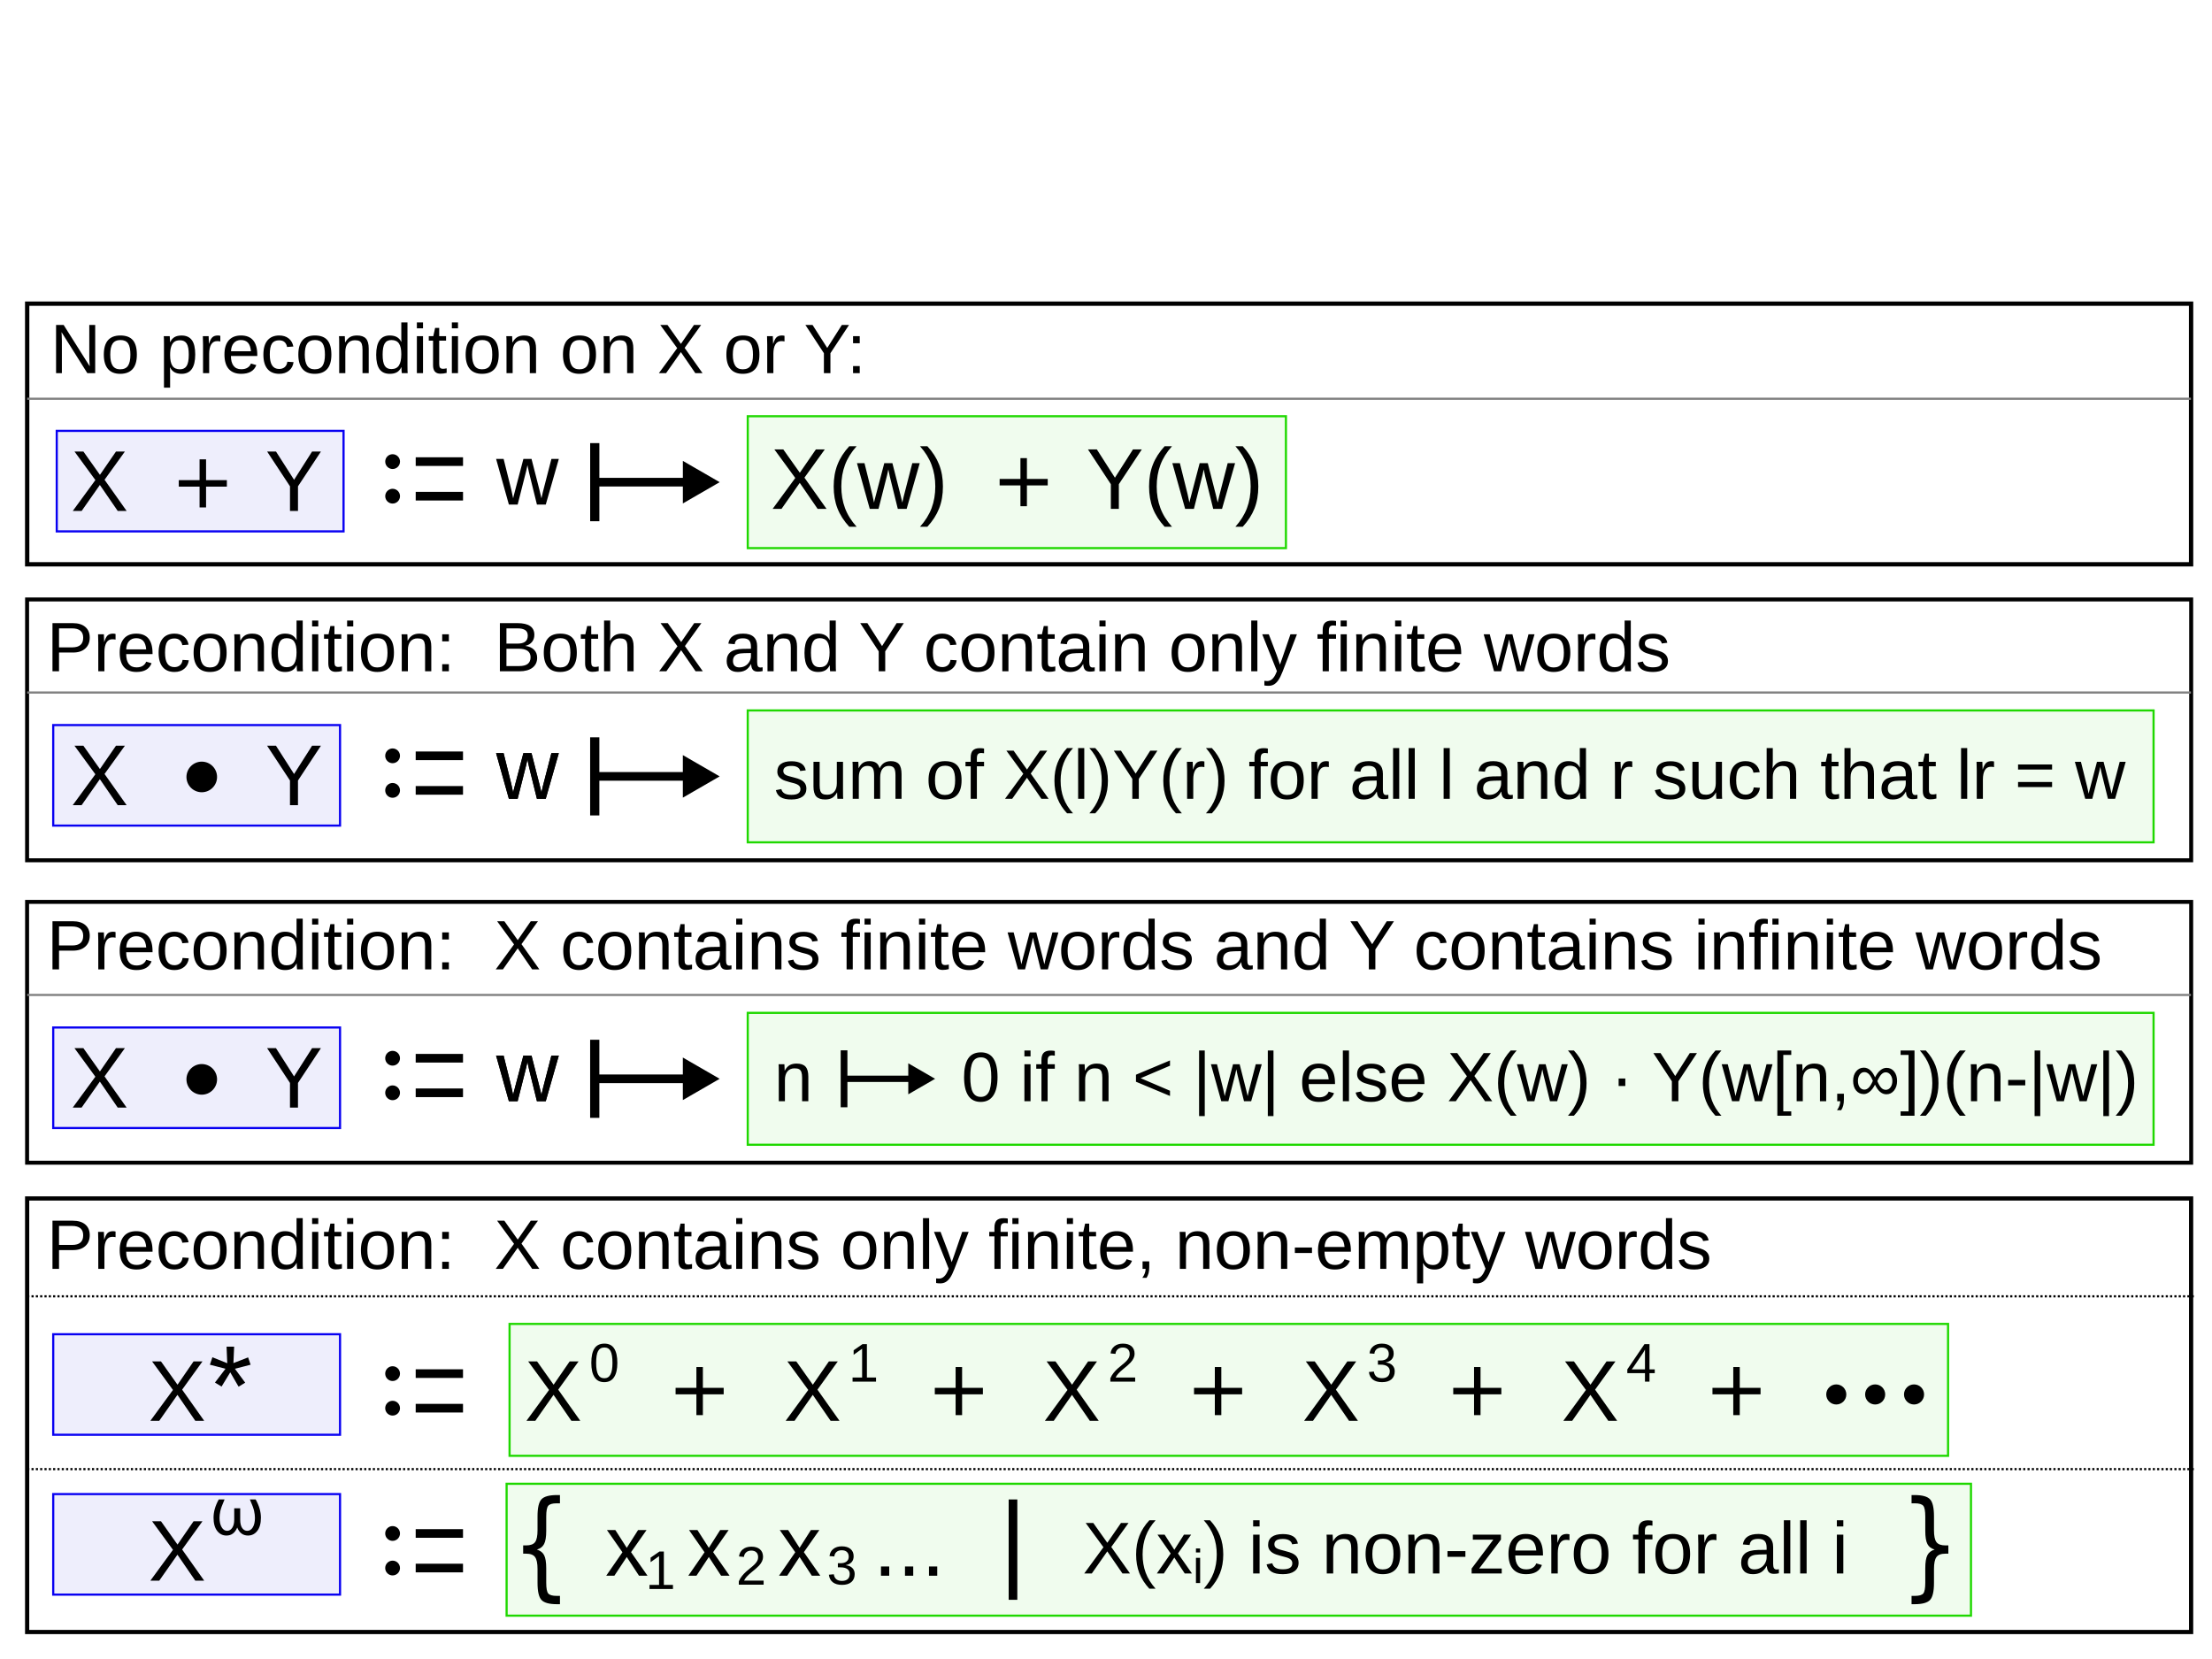
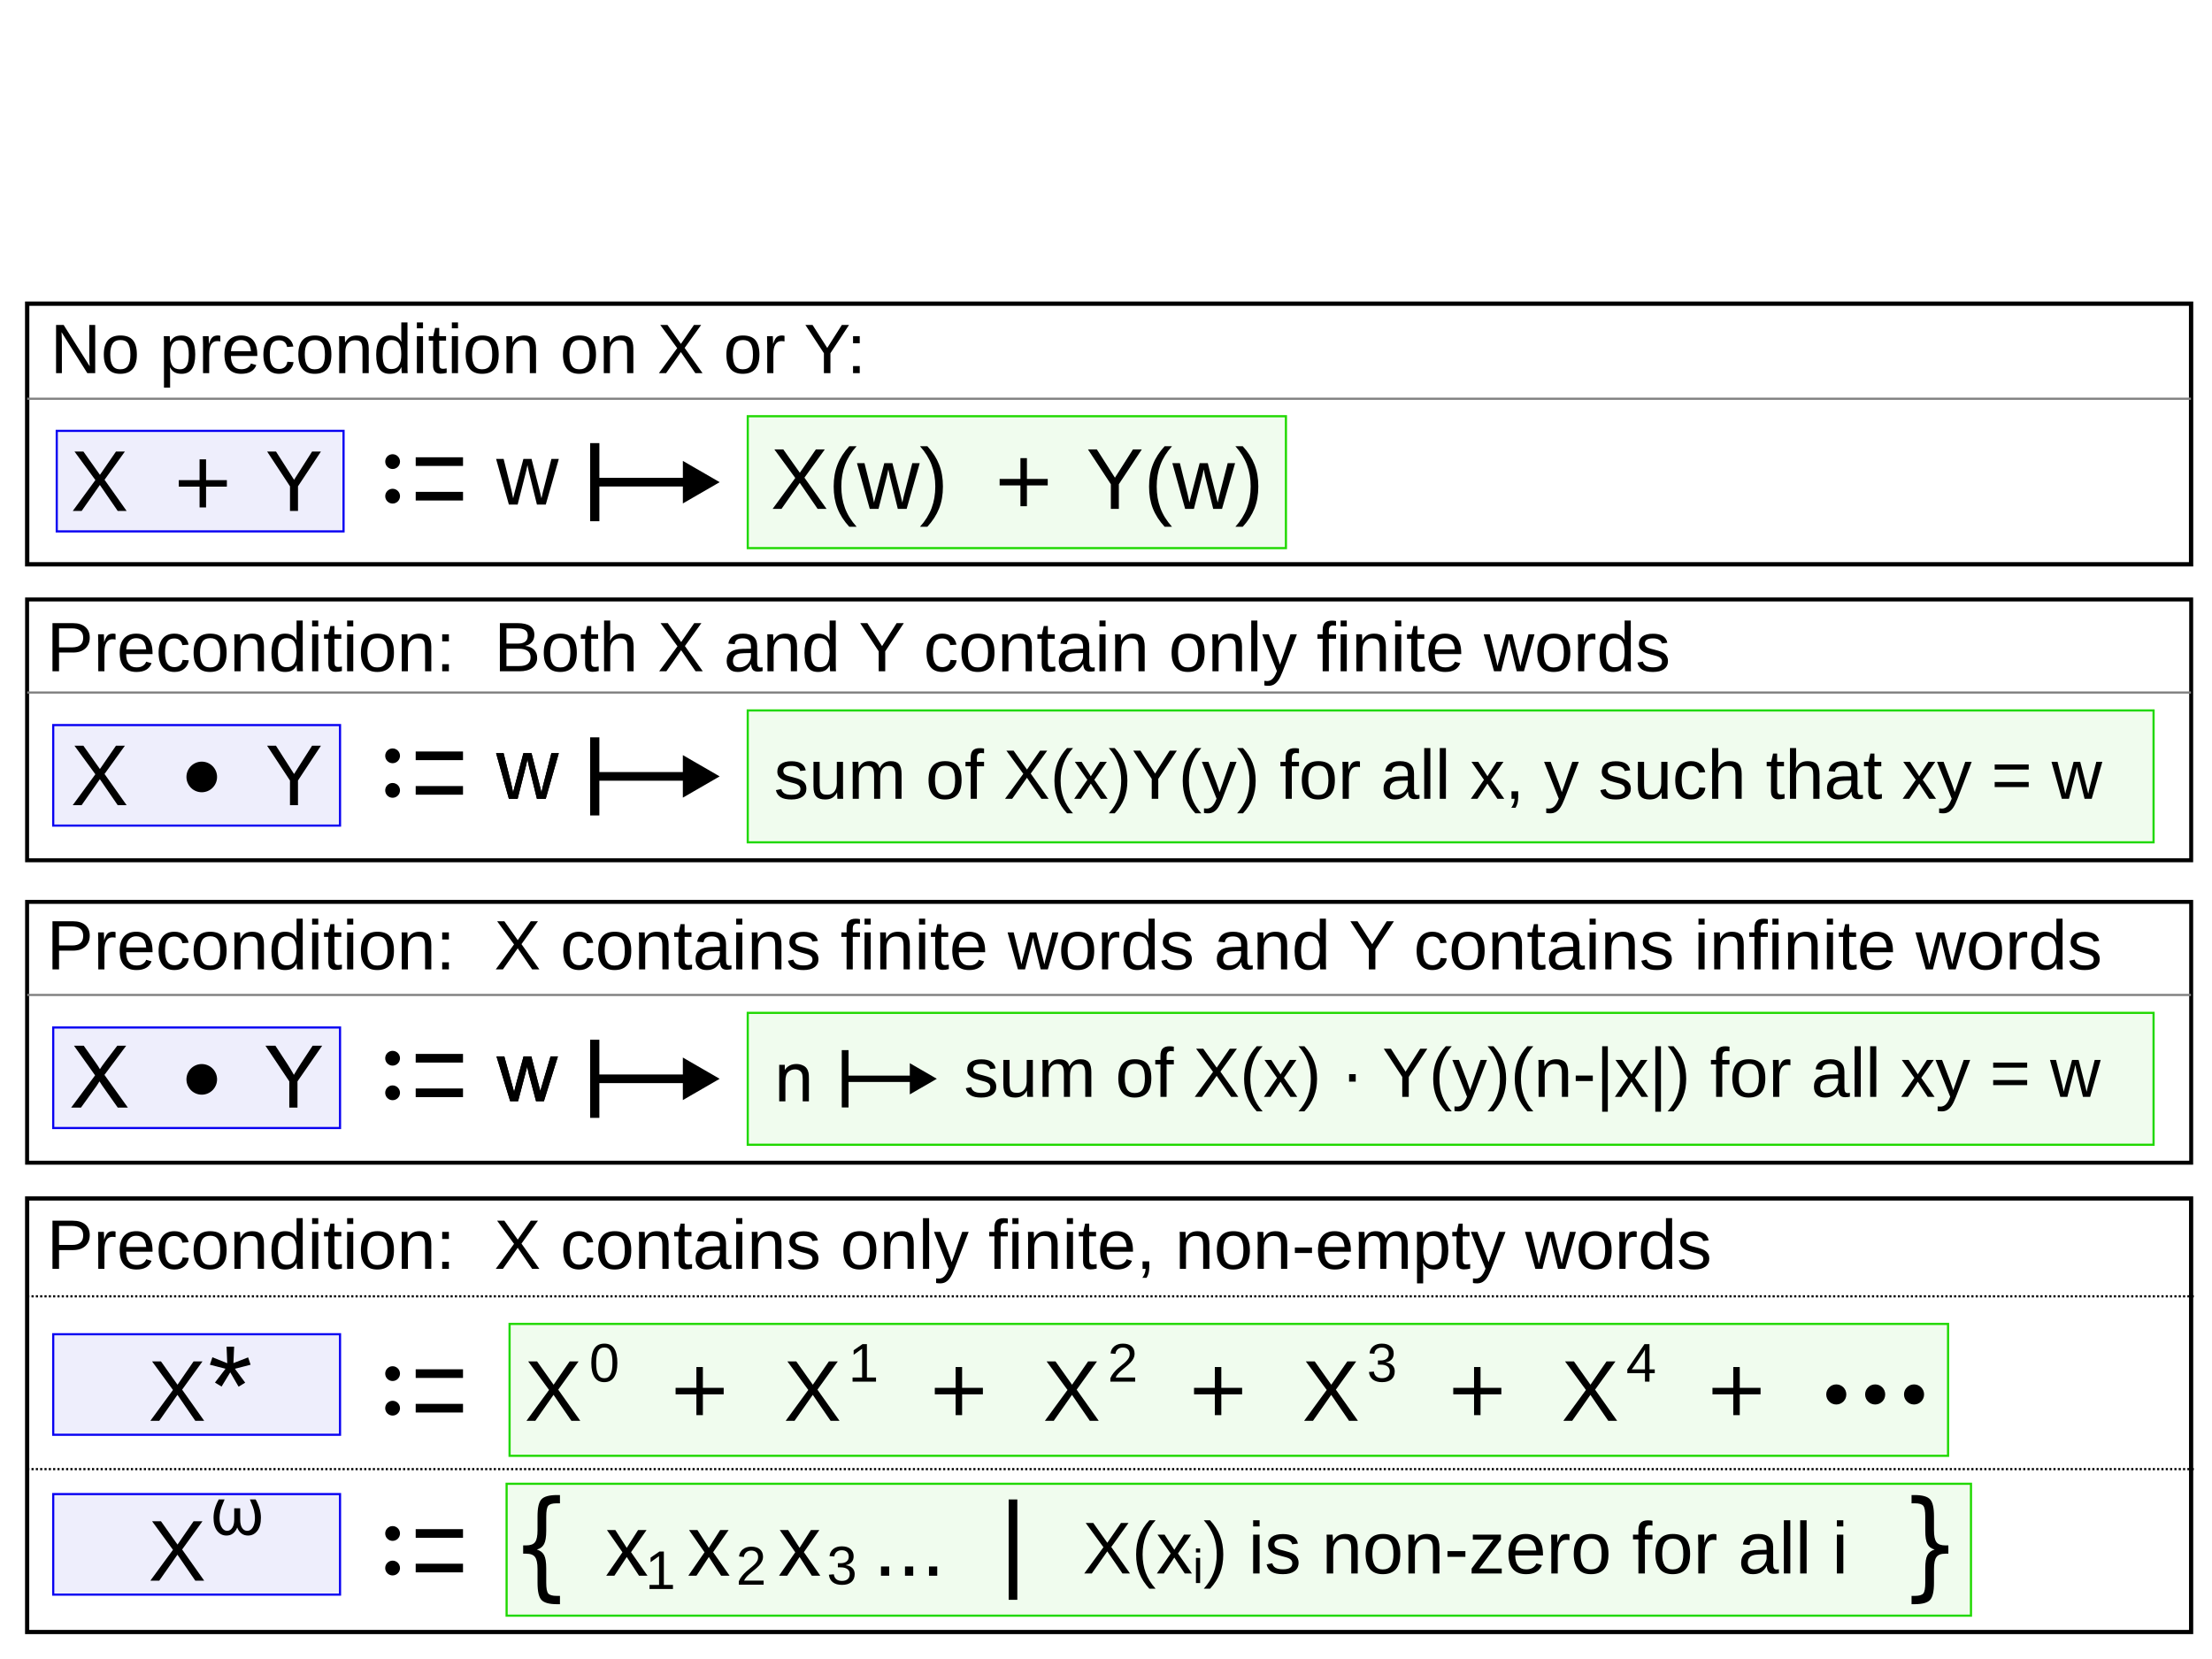
<svg xmlns="http://www.w3.org/2000/svg" height="768" width="1024" id="svg2" version="1.1">
  <defs id="defs26765">
    <marker orient="auto" refY="0" refX="0" id="StopL" style="overflow:visible">
      <path id="path6008" d="M 0,5.65 0,-5.65" style="fill:none;stroke:#000000;stroke-width:1pt" transform="scale(0.8,0.8)" />
    </marker>
    <marker orient="auto" refY="0" refX="0" id="TriangleOutM" style="overflow:visible">
      <path id="path5984" d="m 5.77,0 -8.65,5 0,-10 8.65,5 z" style="fill-rule:evenodd;stroke:#000000;stroke-width:1pt;marker-start:none" transform="scale(0.4,0.4)" />
    </marker>
  </defs>
  <text xml:space="preserve" style="font-size:32.4px;font-style:normal;font-variant:normal;font-weight:normal;font-stretch:normal;text-align:start;line-height:125%;letter-spacing:0px;word-spacing:0px;writing-mode:lr-tb;text-anchor:start;fill:#000000;fill-opacity:1;stroke:none;font-family:Arial;-inkscape-font-specification:Arial" x="23.302" y="172.741" id="diverging_rational_operations_precondition_1">
    <tspan x="23.302" y="172.741" id="tspan6204">No precondition on X or Y:</tspan>
  </text>
  <g id="diverging_rational_operations_definition_4">
    <rect style="fill:#1fd800;fill-opacity:0.067;stroke:#1fd800;stroke-opacity:1" id="rect4704" width="665.923" height="61.056" x="235.894" y="612.881" />
    <rect y="617.656" x="24.638" height="46.538" width="132.77" id="rect4698" style="fill:#0001d8;fill-opacity:0.067;stroke:#0800f2;stroke-opacity:1" />
    <path transform="translate(-66,310)" d="m 251.169,325.889 a 3.422,3.422 0 1 1 -6.844,0 3.422,3.422 0 1 1 6.844,0 z" id="path4456" style="fill:#000000;fill-opacity:1;stroke:none" />
    <path style="fill:#000000;fill-opacity:1;stroke:none" id="path4458" d="m 251.169,325.889 a 3.422,3.422 0 1 1 -6.844,0 3.422,3.422 0 1 1 6.844,0 z" transform="translate(-66,326)" />
    <g id="g4460" transform="translate(6,344)">
      <path style="fill:none;stroke:#000000;stroke-width:4;stroke-linecap:butt;stroke-linejoin:miter;stroke-miterlimit:4;stroke-opacity:1;stroke-dasharray:none" d="m 186.438,291.889 21.9,0" id="path4462" />
      <path id="path4464" d="m 186.438,307.889 21.9,0" style="fill:none;stroke:#000000;stroke-width:4;stroke-linecap:butt;stroke-linejoin:miter;stroke-miterlimit:4;stroke-opacity:1;stroke-dasharray:none" />
    </g>
    <text id="text4452" y="657.746" x="68.693" style="font-size:40px;font-style:normal;font-variant:normal;font-weight:normal;font-stretch:normal;text-align:start;line-height:125%;letter-spacing:0px;word-spacing:0px;writing-mode:lr-tb;text-anchor:start;fill:#000000;fill-opacity:1;stroke:none;font-family:Arial;-inkscape-font-specification:Arial" xml:space="preserve">
      <tspan y="657.746" x="68.693" id="tspan4454">X</tspan>
    </text>
    <text id="text4546" y="659.686" x="96.325" style="font-size:52.708px;font-style:normal;font-variant:normal;font-weight:normal;font-stretch:normal;text-align:start;line-height:125%;letter-spacing:0px;word-spacing:0px;writing-mode:lr-tb;text-anchor:start;fill:#000000;fill-opacity:1;stroke:none;font-family:Arial;-inkscape-font-specification:Arial" xml:space="preserve">
      <tspan y="659.686" x="96.325" id="tspan4548">*</tspan>
    </text>
    <text xml:space="preserve" style="font-size:40px;font-style:normal;font-variant:normal;font-weight:normal;font-stretch:normal;text-align:start;line-height:125%;letter-spacing:0px;word-spacing:0px;writing-mode:lr-tb;text-anchor:start;fill:#000000;fill-opacity:1;stroke:none;font-family:Arial;-inkscape-font-specification:Arial" x="242.797" y="657.746" id="text4560">
      <tspan id="tspan4562" x="242.797" y="657.746">X</tspan>
    </text>
    <text xml:space="preserve" style="font-size:25.21px;font-style:normal;font-variant:normal;font-weight:normal;font-stretch:normal;text-align:start;line-height:125%;letter-spacing:0px;word-spacing:0px;writing-mode:lr-tb;text-anchor:start;fill:#000000;fill-opacity:1;stroke:none;font-family:Arial;-inkscape-font-specification:Arial" x="272.752" y="639.596" id="text4580">
      <tspan id="tspan4582" x="272.752" y="639.596">0</tspan>
    </text>
    <text id="text4584" y="657.746" x="362.797" style="font-size:40px;font-style:normal;font-variant:normal;font-weight:normal;font-stretch:normal;text-align:start;line-height:125%;letter-spacing:0px;word-spacing:0px;writing-mode:lr-tb;text-anchor:start;fill:#000000;fill-opacity:1;stroke:none;font-family:Arial;-inkscape-font-specification:Arial" xml:space="preserve">
      <tspan y="657.746" x="362.797" id="tspan4586">X</tspan>
    </text>
    <text id="text4588" y="639.596" x="392.752" style="font-size:25.21px;font-style:normal;font-variant:normal;font-weight:normal;font-stretch:normal;text-align:start;line-height:125%;letter-spacing:0px;word-spacing:0px;writing-mode:lr-tb;text-anchor:start;fill:#000000;fill-opacity:1;stroke:none;font-family:Arial;-inkscape-font-specification:Arial" xml:space="preserve">
      <tspan y="639.596" x="392.752" id="tspan4590">1</tspan>
    </text>
    <text xml:space="preserve" style="font-size:40px;font-style:normal;font-variant:normal;font-weight:normal;font-stretch:normal;text-align:start;line-height:125%;letter-spacing:0px;word-spacing:0px;writing-mode:lr-tb;text-anchor:start;fill:#000000;fill-opacity:1;stroke:none;font-family:Arial;-inkscape-font-specification:Arial" x="482.797" y="657.746" id="text4592">
      <tspan id="tspan4594" x="482.797" y="657.746">X</tspan>
    </text>
    <text xml:space="preserve" style="font-size:25.21px;font-style:normal;font-variant:normal;font-weight:normal;font-stretch:normal;text-align:start;line-height:125%;letter-spacing:0px;word-spacing:0px;writing-mode:lr-tb;text-anchor:start;fill:#000000;fill-opacity:1;stroke:none;font-family:Arial;-inkscape-font-specification:Arial" x="512.752" y="639.596" id="text4596">
      <tspan id="tspan4598" x="512.752" y="639.596">2</tspan>
    </text>
    <text id="text4600" y="657.746" x="602.797" style="font-size:40px;font-style:normal;font-variant:normal;font-weight:normal;font-stretch:normal;text-align:start;line-height:125%;letter-spacing:0px;word-spacing:0px;writing-mode:lr-tb;text-anchor:start;fill:#000000;fill-opacity:1;stroke:none;font-family:Arial;-inkscape-font-specification:Arial" xml:space="preserve">
      <tspan y="657.746" x="602.797" id="tspan4602">X</tspan>
    </text>
    <text id="text4604" y="639.596" x="632.752" style="font-size:25.21px;font-style:normal;font-variant:normal;font-weight:normal;font-stretch:normal;text-align:start;line-height:125%;letter-spacing:0px;word-spacing:0px;writing-mode:lr-tb;text-anchor:start;fill:#000000;fill-opacity:1;stroke:none;font-family:Arial;-inkscape-font-specification:Arial" xml:space="preserve">
      <tspan y="639.596" x="632.752" id="tspan4606">3</tspan>
    </text>
    <text xml:space="preserve" style="font-size:40px;font-style:normal;font-variant:normal;font-weight:normal;font-stretch:normal;text-align:start;line-height:125%;letter-spacing:0px;word-spacing:0px;writing-mode:lr-tb;text-anchor:start;fill:#000000;fill-opacity:1;stroke:none;font-family:Arial;-inkscape-font-specification:Arial" x="722.797" y="657.746" id="text4608">
      <tspan id="tspan4610" x="722.797" y="657.746">X</tspan>
    </text>
    <text xml:space="preserve" style="font-size:25.21px;font-style:normal;font-variant:normal;font-weight:normal;font-stretch:normal;text-align:start;line-height:125%;letter-spacing:0px;word-spacing:0px;writing-mode:lr-tb;text-anchor:start;fill:#000000;fill-opacity:1;stroke:none;font-family:Arial;-inkscape-font-specification:Arial" x="752.752" y="639.596" id="text4612">
      <tspan id="tspan4614" x="752.752" y="639.596">4</tspan>
    </text>
    <g id="g4616" transform="translate(230,342)">
      <path id="path4618" d="m 93.883,311.168 0,-20.325 0,22.261" style="fill:none;stroke:#000000;stroke-width:3;stroke-linecap:butt;stroke-linejoin:miter;stroke-miterlimit:4;stroke-opacity:1;stroke-dasharray:none" />
      <path style="fill:none;stroke:#000000;stroke-width:3;stroke-linecap:butt;stroke-linejoin:miter;stroke-miterlimit:4;stroke-opacity:1;stroke-dasharray:none" d="m 84.688,301.974 20.325,0 -22.261,0" id="path4620" />
    </g>
    <g transform="translate(350,342)" id="g4622">
      <path style="fill:none;stroke:#000000;stroke-width:3;stroke-linecap:butt;stroke-linejoin:miter;stroke-miterlimit:4;stroke-opacity:1;stroke-dasharray:none" d="m 93.883,311.168 0,-20.325 0,22.261" id="path4624" />
      <path id="path4626" d="m 84.688,301.974 20.325,0 -22.261,0" style="fill:none;stroke:#000000;stroke-width:3;stroke-linecap:butt;stroke-linejoin:miter;stroke-miterlimit:4;stroke-opacity:1;stroke-dasharray:none" />
    </g>
    <g id="g4628" transform="translate(470,342)">
      <path id="path4630" d="m 93.883,311.168 0,-20.325 0,22.261" style="fill:none;stroke:#000000;stroke-width:3;stroke-linecap:butt;stroke-linejoin:miter;stroke-miterlimit:4;stroke-opacity:1;stroke-dasharray:none" />
      <path style="fill:none;stroke:#000000;stroke-width:3;stroke-linecap:butt;stroke-linejoin:miter;stroke-miterlimit:4;stroke-opacity:1;stroke-dasharray:none" d="m 84.688,301.974 20.325,0 -22.261,0" id="path4632" />
    </g>
    <g transform="translate(590,342)" id="g4634">
      <path style="fill:none;stroke:#000000;stroke-width:3;stroke-linecap:butt;stroke-linejoin:miter;stroke-miterlimit:4;stroke-opacity:1;stroke-dasharray:none" d="m 93.883,311.168 0,-20.325 0,22.261" id="path4636" />
      <path id="path4638" d="m 84.688,301.974 20.325,0 -22.261,0" style="fill:none;stroke:#000000;stroke-width:3;stroke-linecap:butt;stroke-linejoin:miter;stroke-miterlimit:4;stroke-opacity:1;stroke-dasharray:none" />
    </g>
    <g id="g4658" transform="translate(710,342)">
      <path id="path4660" d="m 93.883,311.168 0,-20.325 0,22.261" style="fill:none;stroke:#000000;stroke-width:3;stroke-linecap:butt;stroke-linejoin:miter;stroke-miterlimit:4;stroke-opacity:1;stroke-dasharray:none" />
      <path style="fill:none;stroke:#000000;stroke-width:3;stroke-linecap:butt;stroke-linejoin:miter;stroke-miterlimit:4;stroke-opacity:1;stroke-dasharray:none" d="m 84.688,301.974 20.325,0 -22.261,0" id="path4662" />
    </g>
    <path transform="matrix(0.8732691,0,0,0.8732691,768.5057,242.3681)" d="m 98.722,461.671 a 5.323,5.323 0 1 1 -10.647,0 5.323,5.323 0 1 1 10.647,0 z" id="path4664" style="fill:#000000;fill-opacity:1;stroke:none" />
    <path style="fill:#000000;fill-opacity:1;stroke:none" id="path4666" d="m 98.722,461.671 a 5.323,5.323 0 1 1 -10.647,0 5.323,5.323 0 1 1 10.647,0 z" transform="matrix(0.8732691,0,0,0.8732691,786.5057,242.3681)" />
    <path transform="matrix(0.8732691,0,0,0.8732691,804.5057,242.3681)" d="m 98.722,461.671 a 5.323,5.323 0 1 1 -10.647,0 5.323,5.323 0 1 1 10.647,0 z" id="path4668" style="fill:#000000;fill-opacity:1;stroke:none" />
  </g>
  <flowRoot xml:space="preserve" id="flowRoot5311" style="fill:black;stroke:none;stroke-opacity:1;stroke-width:1px;stroke-linejoin:miter;stroke-linecap:butt;fill-opacity:1;font-family:Arial;font-style:normal;font-weight:normal;font-size:40px;line-height:125%;letter-spacing:0px;word-spacing:0px;-inkscape-font-specification:Arial;font-stretch:normal;font-variant:normal;text-anchor:start;text-align:start;writing-mode:lr">
    <flowRegion id="flowRegion5313">
      <rect id="rect5315" width="1270.215" height="84.864" x="-125.926" y="570.898" />
    </flowRegion>
    <flowPara id="flowPara5317" />
  </flowRoot>
  <text id="diverging_rational_operations_precondition_2" y="310.759" x="21.638" style="font-size:32.4px;font-style:normal;font-variant:normal;font-weight:normal;font-stretch:normal;text-align:start;line-height:125%;letter-spacing:0px;word-spacing:0px;writing-mode:lr-tb;text-anchor:start;fill:#000000;fill-opacity:1;stroke:none;font-family:Arial;-inkscape-font-specification:Arial" xml:space="preserve">
    <tspan y="310.759" x="21.638" id="tspan15912">Precondition:  Both X and Y contain only finite words</tspan>
  </text>
  <g id="diverging_rational_operations_definition_1">
    <rect style="fill:#1fd800;fill-opacity:0.067;stroke:#1fd800;stroke-opacity:1" id="rect4700" width="249.132" height="61.056" x="346.163" y="192.683" />
    <rect y="199.458" x="26.27" height="46.538" width="132.77" id="rect4694" style="fill:#0001d8;fill-opacity:0.067;stroke:#0800f2;stroke-opacity:1" />
    <text id="text3062" y="236.535" x="32.779" style="font-size:40px;font-style:normal;font-variant:normal;font-weight:normal;font-stretch:normal;text-align:start;line-height:125%;letter-spacing:0px;word-spacing:0px;writing-mode:lr-tb;text-anchor:start;fill:#000000;fill-opacity:1;stroke:none;font-family:Arial;-inkscape-font-specification:Arial" xml:space="preserve">
      <tspan y="236.535" x="32.779" id="tspan3064">X</tspan>
    </text>
    <path transform="translate(-65.99114,-112.1978)" d="m 251.169,325.889 a 3.422,3.422 0 1 1 -6.844,0 3.422,3.422 0 1 1 6.844,0 z" id="path3066" style="fill:#000000;fill-opacity:1;stroke:none" />
    <path style="fill:#000000;fill-opacity:1;stroke:none" id="path3074" d="m 251.169,325.889 a 3.422,3.422 0 1 1 -6.844,0 3.422,3.422 0 1 1 6.844,0 z" transform="translate(-65.99114,-96.19784)" />
    <g transform="translate(6.00886,-78.19784)" id="g4358">
      <path style="fill:none;stroke:#000000;stroke-width:4;stroke-linecap:butt;stroke-linejoin:miter;stroke-miterlimit:4;stroke-opacity:1;stroke-dasharray:none" d="m 186.438,291.889 21.9,0" id="path3070" />
      <path id="path3076" d="m 186.438,307.889 21.9,0" style="fill:none;stroke:#000000;stroke-width:4;stroke-linecap:butt;stroke-linejoin:miter;stroke-miterlimit:4;stroke-opacity:1;stroke-dasharray:none" />
    </g>
    <text xml:space="preserve" style="font-size:40px;font-style:normal;font-variant:normal;font-weight:normal;font-stretch:normal;text-align:start;line-height:125%;letter-spacing:0px;word-spacing:0px;writing-mode:lr-tb;text-anchor:start;fill:#000000;fill-opacity:1;stroke:none;font-family:Arial;-inkscape-font-specification:Arial" x="122.779" y="236.535" id="text4277">
      <tspan id="tspan4279" x="122.779" y="236.535">Y</tspan>
    </text>
    <g transform="translate(0.00886,-78.19784)" id="g4340">
      <path style="fill:none;stroke:#000000;stroke-width:3;stroke-linecap:butt;stroke-linejoin:miter;stroke-miterlimit:4;stroke-opacity:1;stroke-dasharray:none" d="m 93.883,311.168 0,-20.325 0,22.261" id="path4281" />
      <path id="path4283" d="m 84.688,301.974 20.325,0 -22.261,0" style="fill:none;stroke:#000000;stroke-width:3;stroke-linecap:butt;stroke-linejoin:miter;stroke-miterlimit:4;stroke-opacity:1;stroke-dasharray:none" />
    </g>
    <text xml:space="preserve" style="font-size:40px;font-style:normal;font-variant:normal;font-weight:normal;font-stretch:normal;text-align:start;line-height:125%;letter-spacing:0px;word-spacing:0px;writing-mode:lr-tb;text-anchor:start;fill:#000000;fill-opacity:1;stroke:none;font-family:Arial;-inkscape-font-specification:Arial" x="356.779" y="235.563" id="text5307">
      <tspan id="tspan5309" x="356.779" y="235.563">X(w)</tspan>
    </text>
    <text id="text5311" y="235.563" x="502.779" style="font-size:40px;font-style:normal;font-variant:normal;font-weight:normal;font-stretch:normal;text-align:start;line-height:125%;letter-spacing:0px;word-spacing:0px;writing-mode:lr-tb;text-anchor:start;fill:#000000;fill-opacity:1;stroke:none;font-family:Arial;-inkscape-font-specification:Arial" xml:space="preserve">
      <tspan y="235.563" x="502.779" id="tspan5313">Y(w)</tspan>
    </text>
    <g id="g5315" transform="translate(380.0089,-78.76218)">
      <path id="path5317" d="m 93.883,311.168 0,-20.325 0,22.261" style="fill:none;stroke:#000000;stroke-width:3;stroke-linecap:butt;stroke-linejoin:miter;stroke-miterlimit:4;stroke-opacity:1;stroke-dasharray:none" />
      <path style="fill:none;stroke:#000000;stroke-width:3;stroke-linecap:butt;stroke-linejoin:miter;stroke-miterlimit:4;stroke-opacity:1;stroke-dasharray:none" d="m 84.688,301.974 20.325,0 -22.261,0" id="path5319" />
    </g>
    <text id="text5321" y="233.582" x="229.718" style="font-size:40px;font-style:normal;font-variant:normal;font-weight:normal;font-stretch:normal;text-align:start;line-height:125%;letter-spacing:0px;word-spacing:0px;writing-mode:lr-tb;text-anchor:start;fill:#000000;fill-opacity:1;stroke:none;font-family:Arial;-inkscape-font-specification:Arial" xml:space="preserve">
      <tspan y="233.582" x="229.718" id="tspan5323">w</tspan>
    </text>
    <path id="path5325" d="m 275.336,223.211 46.457,0" style="fill:none;stroke:#000000;stroke-width:4;stroke-linecap:butt;stroke-linejoin:miter;stroke-miterlimit:4;stroke-opacity:1;stroke-dasharray:none;marker-start:url(#StopL);marker-end:url(#TriangleOutM)" />
  </g>
  <g id="diverging_rational_operations_definition_2">
    <rect style="fill:#0001d8;fill-opacity:0.067;stroke:#0800f2;stroke-opacity:1" id="rect4696" width="132.77" height="46.538" x="24.638" y="335.656" />
    <text xml:space="preserve" style="font-size:40px;font-style:normal;font-variant:normal;font-weight:normal;font-stretch:normal;text-align:start;line-height:125%;letter-spacing:0px;word-spacing:0px;writing-mode:lr-tb;text-anchor:start;fill:#000000;fill-opacity:1;stroke:none;font-family:Arial;-inkscape-font-specification:Arial" x="32.77" y="372.732" id="text4376">
      <tspan id="tspan4378" x="32.77" y="372.732">X</tspan>
    </text>
    <path style="fill:#000000;fill-opacity:1;stroke:none" id="path4380" d="m 251.169,325.889 c 0,1.89 -1.532,3.422 -3.422,3.422 -1.89,0 -3.422,-1.532 -3.422,-3.422 0,-1.89 1.532,-3.422 3.422,-3.422 1.89,0 3.422,1.532 3.422,3.422 z" transform="translate(-66,24)" />
    <path transform="translate(-66,40)" d="m 251.169,325.889 c 0,1.89 -1.532,3.422 -3.422,3.422 -1.89,0 -3.422,-1.532 -3.422,-3.422 0,-1.89 1.532,-3.422 3.422,-3.422 1.89,0 3.422,1.532 3.422,3.422 z" id="path4382" style="fill:#000000;fill-opacity:1;stroke:none" />
    <g transform="translate(6,58)" id="g4384">
      <path id="path4386" d="m 186.438,291.889 21.9,0" style="fill:none;stroke:#000000;stroke-width:4;stroke-linecap:butt;stroke-linejoin:miter;stroke-miterlimit:4;stroke-opacity:1;stroke-dasharray:none" />
      <path style="fill:none;stroke:#000000;stroke-width:4;stroke-linecap:butt;stroke-linejoin:miter;stroke-miterlimit:4;stroke-opacity:1;stroke-dasharray:none" d="m 186.438,307.889 21.9,0" id="path4388" />
    </g>
    <text id="text4404" y="372.732" x="122.77" style="font-size:40px;font-style:normal;font-variant:normal;font-weight:normal;font-stretch:normal;text-align:start;line-height:125%;letter-spacing:0px;word-spacing:0px;writing-mode:lr-tb;text-anchor:start;fill:#000000;fill-opacity:1;stroke:none;font-family:Arial;-inkscape-font-specification:Arial" xml:space="preserve">
      <tspan y="372.732" x="122.77" id="tspan4406">Y</tspan>
    </text>
    <path transform="matrix(1.331,0,0,1.331,-30.91502,-254.8131)" d="m 98.722,461.671 c 0,2.94 -2.383,5.323 -5.323,5.323 -2.94,0 -5.323,-2.383 -5.323,-5.323 0,-2.94 2.383,-5.323 5.323,-5.323 2.94,0 5.323,2.383 5.323,5.323 z" id="path4528" style="fill:#000000;fill-opacity:1;stroke:none" />
    <rect y="328.881" x="346.154" height="61.056" width="650.796" id="rect7843" style="fill:#1fd800;fill-opacity:0.067;stroke:#1fd800;stroke-opacity:1" />
    <text id="text7845" y="369.794" x="358.273" style="font-size:32.4px;font-style:normal;font-variant:normal;font-weight:normal;font-stretch:normal;text-align:start;line-height:125%;letter-spacing:0px;word-spacing:0px;writing-mode:lr-tb;text-anchor:start;fill:#000000;fill-opacity:1;stroke:none;font-family:Arial;-inkscape-font-specification:Arial" xml:space="preserve">
-       <tspan id="tspan7865" y="369.794" x="358.273">sum of X(l)Y(r) for all l and r such that lr = w</tspan>
+       <tspan id="tspan7865" y="369.794" x="358.273">sum of X(x)Y(y) for all x, y such that xy = w</tspan>
    </text>
    <text xml:space="preserve" style="font-size:40px;font-style:normal;font-variant:normal;font-weight:normal;font-stretch:normal;text-align:start;line-height:125%;letter-spacing:0px;word-spacing:0px;writing-mode:lr-tb;text-anchor:start;fill:#000000;fill-opacity:1;stroke:none;font-family:Arial;-inkscape-font-specification:Arial" x="229.709" y="369.78" id="text7859">
      <tspan id="tspan7861" x="229.709" y="369.78">w</tspan>
    </text>
    <path style="fill:none;stroke:#000000;stroke-width:4;stroke-linecap:butt;stroke-linejoin:miter;stroke-miterlimit:4;stroke-opacity:1;stroke-dasharray:none;marker-start:url(#StopL);marker-end:url(#TriangleOutM)" d="m 275.327,359.409 46.457,0" id="path7863" />
    <text id="text7869" y="369.78" x="229.709" style="font-size:40px;font-style:normal;font-variant:normal;font-weight:normal;font-stretch:normal;text-align:start;line-height:125%;letter-spacing:0px;word-spacing:0px;writing-mode:lr-tb;text-anchor:start;fill:#000000;fill-opacity:1;stroke:none;font-family:Arial;-inkscape-font-specification:Arial" xml:space="preserve">
      <tspan y="369.78" x="229.709" id="tspan7871">w</tspan>
    </text>
  </g>
  <text xml:space="preserve" style="font-size:32.4px;font-style:normal;font-variant:normal;font-weight:normal;font-stretch:normal;text-align:start;line-height:125%;letter-spacing:0px;word-spacing:0px;writing-mode:lr-tb;text-anchor:start;fill:#000000;fill-opacity:1;stroke:none;font-family:Arial;-inkscape-font-specification:Arial" x="21.638" y="587.39" id="diverging_rational_operations_precondition_4">
    <tspan id="tspan11331" x="21.638" y="587.39">Precondition:  X contains only finite, non-empty words</tspan>
  </text>
  <g id="diverging_rational_operations_box_2">
    <rect style="fill:none;stroke:#000000;stroke-width:1.834;stroke-miterlimit:4;stroke-opacity:1;stroke-dasharray:none" id="rect4414" width="1001.822" height="120.742" x="12.541" y="277.507" />
    <path style="fill:none;stroke:#808080;stroke-width:1;stroke-linecap:butt;stroke-linejoin:miter;stroke-miterlimit:4;stroke-opacity:1;stroke-dasharray:none;stroke-dashoffset:0" d="M 12.582,320.591 1014.257,320.591" id="path11354" />
  </g>
  <g id="diverging_rational_operations_box_1">
    <rect y="140.574" x="12.582" height="120.659" width="1001.739" id="rect4285" style="fill:none;stroke:#000000;stroke-width:2;stroke-miterlimit:4;stroke-opacity:1;stroke-dasharray:none" />
    <path id="path12148" d="M 12.582,184.591 1014.257,184.591" style="fill:none;stroke:#808080;stroke-width:1;stroke-linecap:butt;stroke-linejoin:miter;stroke-miterlimit:4;stroke-opacity:1;stroke-dasharray:none;stroke-dashoffset:0" />
  </g>
  <text xml:space="preserve" style="font-size:32.4px;font-style:normal;font-variant:normal;font-weight:normal;font-stretch:normal;text-align:start;line-height:125%;letter-spacing:0px;word-spacing:0px;writing-mode:lr-tb;text-anchor:start;fill:#000000;fill-opacity:1;stroke:none;font-family:Arial;-inkscape-font-specification:Arial" x="21.638" y="448.759" id="diverging_rational_operations_precondition_3">
    <tspan id="tspan12200" x="21.638" y="448.759">Precondition:  X contains finite words and Y contains infinite words</tspan>
  </text>
  <g id="diverging_rational_operations_box_3">
    <rect y="417.507" x="12.541" height="120.742" width="1001.822" id="rect12196" style="fill:none;stroke:#000000;stroke-width:1.834;stroke-miterlimit:4;stroke-opacity:1;stroke-dasharray:none" />
    <path id="path12240" d="M 12.582,460.591 1014.257,460.591" style="fill:none;stroke:#808080;stroke-width:1;stroke-linecap:butt;stroke-linejoin:miter;stroke-miterlimit:4;stroke-opacity:1;stroke-dasharray:none;stroke-dashoffset:0" />
-   </g>
-   <g id="diverging_rational_operations_definition_3">
-     <rect y="475.656" x="24.638" height="46.538" width="132.77" id="rect12202" style="fill:#0001d8;fill-opacity:0.067;stroke:#0800f2;stroke-opacity:1" />
-     <text id="text12204" y="512.732" x="32.77" style="font-size:40px;font-style:normal;font-variant:normal;font-weight:normal;font-stretch:normal;text-align:start;line-height:125%;letter-spacing:0px;word-spacing:0px;writing-mode:lr-tb;text-anchor:start;fill:#000000;fill-opacity:1;stroke:none;font-family:Arial;-inkscape-font-specification:Arial" xml:space="preserve">
-       <tspan y="512.732" x="32.77" id="tspan12206">X</tspan>
-     </text>
-     <path transform="translate(-66,164)" d="m 251.169,325.889 a 3.422,3.422 0 1 1 -6.844,0 3.422,3.422 0 1 1 6.844,0 z" id="path12208" style="fill:#000000;fill-opacity:1;stroke:none" />
-     <path style="fill:#000000;fill-opacity:1;stroke:none" id="path12210" d="m 251.169,325.889 a 3.422,3.422 0 1 1 -6.844,0 3.422,3.422 0 1 1 6.844,0 z" transform="translate(-66,180)" />
-     <g id="g12212" transform="translate(6,198)">
-       <path style="fill:none;stroke:#000000;stroke-width:4;stroke-linecap:butt;stroke-linejoin:miter;stroke-miterlimit:4;stroke-opacity:1;stroke-dasharray:none" d="m 186.438,291.889 21.9,0" id="path12214" />
-       <path id="path12216" d="m 186.438,307.889 21.9,0" style="fill:none;stroke:#000000;stroke-width:4;stroke-linecap:butt;stroke-linejoin:miter;stroke-miterlimit:4;stroke-opacity:1;stroke-dasharray:none" />
-     </g>
-     <text xml:space="preserve" style="font-size:40px;font-style:normal;font-variant:normal;font-weight:normal;font-stretch:normal;text-align:start;line-height:125%;letter-spacing:0px;word-spacing:0px;writing-mode:lr-tb;text-anchor:start;fill:#000000;fill-opacity:1;stroke:none;font-family:Arial;-inkscape-font-specification:Arial" x="122.77" y="512.732" id="text12218">
-       <tspan id="tspan12220" x="122.77" y="512.732">Y</tspan>
-     </text>
-     <path style="fill:#000000;fill-opacity:1;stroke:none" id="path12222" d="m 98.722,461.671 a 5.323,5.323 0 1 1 -10.647,0 5.323,5.323 0 1 1 10.647,0 z" transform="matrix(1.331,0,0,1.331,-30.91502,-114.8131)" />
-     <rect style="fill:#1fd800;fill-opacity:0.067;stroke:#1fd800;stroke-opacity:1" id="rect12224" width="650.796" height="61.056" x="346.154" y="468.881" />
-     <text xml:space="preserve" style="font-size:32.4px;font-style:normal;font-variant:normal;font-weight:normal;font-stretch:normal;text-align:start;line-height:125%;letter-spacing:0px;word-spacing:0px;writing-mode:lr-tb;text-anchor:start;fill:#000000;fill-opacity:1;stroke:none;font-family:Arial;-inkscape-font-specification:Arial" x="358.273" y="509.794" id="text12226">
-       <tspan x="358.273" y="509.794" id="tspan12228">n</tspan>
-     </text>
-     <text id="text12230" y="509.78" x="229.709" style="font-size:40px;font-style:normal;font-variant:normal;font-weight:normal;font-stretch:normal;text-align:start;line-height:125%;letter-spacing:0px;word-spacing:0px;writing-mode:lr-tb;text-anchor:start;fill:#000000;fill-opacity:1;stroke:none;font-family:Arial;-inkscape-font-specification:Arial" xml:space="preserve">
-       <tspan y="509.78" x="229.709" id="tspan12232">w</tspan>
-     </text>
-     <path id="path12234" d="m 275.327,499.409 46.457,0" style="fill:none;stroke:#000000;stroke-width:4;stroke-linecap:butt;stroke-linejoin:miter;stroke-miterlimit:4;stroke-opacity:1;stroke-dasharray:none;marker-start:url(#StopL);marker-end:url(#TriangleOutM)" />
-     <text xml:space="preserve" style="font-size:40px;font-style:normal;font-variant:normal;font-weight:normal;font-stretch:normal;text-align:start;line-height:125%;letter-spacing:0px;word-spacing:0px;writing-mode:lr-tb;text-anchor:start;fill:#000000;fill-opacity:1;stroke:none;font-family:Arial;-inkscape-font-specification:Arial" x="229.709" y="509.78" id="text12236">
-       <tspan id="tspan12238" x="229.709" y="509.78">w</tspan>
-     </text>
-     <path style="fill:none;stroke:#000000;stroke-width:2.916;stroke-linecap:butt;stroke-linejoin:miter;stroke-miterlimit:4;stroke-opacity:1;stroke-dasharray:none;marker-start:url(#StopL);marker-end:url(#TriangleOutM)" d="m 390.737,499.409 33.867,0" id="path12242" />
-     <text xml:space="preserve" style="font-size:32.4px;font-style:normal;font-variant:normal;font-weight:normal;font-stretch:normal;text-align:start;line-height:125%;letter-spacing:0px;word-spacing:0px;writing-mode:lr-tb;text-anchor:start;fill:#000000;fill-opacity:1;stroke:none;font-family:Arial;-inkscape-font-specification:Arial" x="445.037" y="509.794" id="text12289">
-       <tspan x="445.037" y="509.794" id="tspan12291">0 if n &lt; |w| else X(w) · Y(w[n,∞])(n-|w|)</tspan>
-     </text>
  </g>
  <g id="diverging_rational_operations_box_4">
    <path id="path15941" d="m 12.582,680.102 1003.675,3.7e-4" style="fill:none;stroke:#000000;stroke-width:1;stroke-linecap:butt;stroke-linejoin:miter;stroke-miterlimit:4;stroke-opacity:1;stroke-dasharray:1, 1;stroke-dashoffset:0" />
    <rect y="554.804" x="12.567" height="200.701" width="1001.769" id="rect11333" style="fill:none;stroke:#000000;stroke-width:1.941;stroke-miterlimit:4;stroke-opacity:1;stroke-dasharray:none" />
    <path style="fill:none;stroke:#000000;stroke-width:1;stroke-linecap:butt;stroke-linejoin:miter;stroke-miterlimit:4;stroke-opacity:1;stroke-dasharray:1, 1;stroke-dashoffset:0" d="m 12.582,600.102 1003.675,3.7e-4" id="path12308" />
  </g>
  <g id="diverging_rational_operations_definition_5">
    <rect y="686.881" x="234.525" height="61.056" width="677.896" id="rect16050" style="fill:#1fd800;fill-opacity:0.067;stroke:#1fd800;stroke-opacity:1" />
    <rect style="fill:#0001d8;fill-opacity:0.067;stroke:#0800f2;stroke-opacity:1" id="rect15812" width="132.77" height="46.538" x="24.638" y="691.656" />
    <path style="fill:#000000;fill-opacity:1;stroke:none" id="path15814" d="m 251.169,325.889 a 3.422,3.422 0 1 1 -6.844,0 3.422,3.422 0 1 1 6.844,0 z" transform="translate(-66,384)" />
    <path transform="translate(-66,400)" d="m 251.169,325.889 a 3.422,3.422 0 1 1 -6.844,0 3.422,3.422 0 1 1 6.844,0 z" id="path15816" style="fill:#000000;fill-opacity:1;stroke:none" />
    <g transform="translate(6,418)" id="g15818">
      <path id="path15820" d="m 186.438,291.889 21.9,0" style="fill:none;stroke:#000000;stroke-width:4;stroke-linecap:butt;stroke-linejoin:miter;stroke-miterlimit:4;stroke-opacity:1;stroke-dasharray:none" />
      <path style="fill:none;stroke:#000000;stroke-width:4;stroke-linecap:butt;stroke-linejoin:miter;stroke-miterlimit:4;stroke-opacity:1;stroke-dasharray:none" d="m 186.438,307.889 21.9,0" id="path15822" />
    </g>
    <text xml:space="preserve" style="font-size:40px;font-style:normal;font-variant:normal;font-weight:normal;font-stretch:normal;text-align:start;line-height:125%;letter-spacing:0px;word-spacing:0px;writing-mode:lr-tb;text-anchor:start;fill:#000000;fill-opacity:1;stroke:none;font-family:Arial;-inkscape-font-specification:Arial" x="68.693" y="731.746" id="text15826">
      <tspan id="tspan15828" x="68.693" y="731.746">X</tspan>
    </text>
    <g style="font-size:12px;font-style:normal;font-weight:normal;fill:#000000;fill-opacity:1;stroke:#000000;stroke-width:1;stroke-linecap:square;stroke-linejoin:miter;stroke-miterlimit:10;stroke-opacity:1;stroke-dasharray:none;stroke-dashoffset:0;font-family:Dialog" id="g11685" transform="matrix(0.109419,0,0,0.109419,97.74906,668.2406)">
      <g id="g11687">
        <g id="g11689">
          <path id="path11691" d="m 188.297,236.672 q 22.219,39.656 22.219,77.203 0,36.281 -15.398,55.898 -15.398,19.617 -39.305,19.617 -31.5,0 -45.562,-33.75 -13.922,33.75 -45.422,33.75 -24.188,0 -39.445,-19.758 Q 10.125,349.875 10.125,313.875 q 0,-37.547 22.078,-77.203 l 24.469,0 q -14.906,34.453 -18.07,49.992 -3.164,15.539 -3.164,28.055 0,24.328 9,39.516 9,15.188 23.203,15.188 12.938,0 21.445,-12.586 8.508,-12.586 8.508,-34.102 l 0,-48.656 25.312,0 0,48.656 q 0,22.359 8.156,34.523 8.156,12.164 21.797,12.164 14.203,0 23.273,-14.625 9.07,-14.625 9.07,-40.078 0,-13.781 -3.516,-29.672 -3.516,-15.891 -17.859,-48.375 l 24.469,0 z" style="stroke:none" />
        </g>
      </g>
    </g>
    <path d="m 259.221,738.781 0,3.849 -1.378,0 c -3.575,0 -5.973,-0.659 -7.194,-1.978 -1.206,-1.319 -1.809,-3.947 -1.809,-7.886 l 0,-6.389 c 0,-2.691 -0.388,-4.553 -1.163,-5.587 -0.761,-1.034 -2.147,-1.55 -4.157,-1.55 l -1.335,0 0,-3.823 1.335,0 c 2.025,0 3.417,-0.508 4.178,-1.524 0.761,-1.016 1.141,-2.86 1.141,-5.534 l 0,-6.416 c 0,-3.939 0.603,-6.558 1.809,-7.859 1.22,-1.319 3.618,-1.978 7.194,-1.978 l 1.378,0 0,3.823 -1.508,0 c -2.01,0 -3.324,0.392 -3.941,1.176 -0.603,0.766 -0.905,2.415 -0.905,4.945 l 0,6.63 c 0,2.798 -0.33,4.83 -0.991,6.095 -0.646,1.265 -1.759,2.121 -3.338,2.566 1.594,0.481 2.714,1.354 3.36,2.62 0.646,1.265 0.969,3.288 0.969,6.068 l 0,6.63 c 0,2.548 0.302,4.206 0.905,4.972 0.617,0.766 1.931,1.149 3.941,1.149 l 1.508,0 z" id="path16040" style="font-size:12px;font-weight:normal;fill:#000000;fill-opacity:1;stroke:none;marker-end:none;font-family:Bitstream Vera Sans Mono" class="punch_line_bottom_set punch_line_non_focus" />
    <path d="m 884.915,738.781 0,3.849 1.378,0 c 3.575,0 5.973,-0.659 7.194,-1.978 1.206,-1.319 1.809,-3.947 1.809,-7.886 l 0,-6.389 c 0,-2.691 0.388,-4.553 1.163,-5.587 0.761,-1.034 2.147,-1.55 4.157,-1.55 l 1.335,0 0,-3.823 -1.335,0 c -2.025,0 -3.417,-0.508 -4.178,-1.524 -0.761,-1.016 -1.142,-2.86 -1.142,-5.534 l 0,-6.416 c 0,-3.939 -0.603,-6.558 -1.809,-7.859 -1.22,-1.319 -3.618,-1.978 -7.194,-1.978 l -1.378,0 0,3.823 1.508,0 c 2.01,0 3.324,0.392 3.941,1.176 0.603,0.766 0.905,2.415 0.905,4.945 l 0,6.63 c 0,2.798 0.33,4.83 0.991,6.095 0.646,1.265 1.759,2.121 3.338,2.566 -1.594,0.481 -2.714,1.354 -3.36,2.62 -0.646,1.265 -0.969,3.288 -0.969,6.068 l 0,6.63 c 0,2.548 -0.302,4.206 -0.905,4.972 -0.617,0.766 -1.931,1.15 -3.941,1.15 l -1.508,0 z" id="path16042" style="font-size:12px;font-weight:normal;fill:#000000;fill-opacity:1;stroke:none;marker-end:none;font-family:Bitstream Vera Sans Mono" class="punch_line_bottom_set punch_line_non_focus" />
    <path style="fill:none;stroke:#000000;stroke-width:4;stroke-linecap:butt;stroke-linejoin:miter;stroke-miterlimit:4;stroke-opacity:1;stroke-dasharray:none" d="m 468.945,694.14 0,46.457" id="path16048" />
    <text xml:space="preserve" style="font-size:25.21px;font-style:normal;font-variant:normal;font-weight:normal;font-stretch:normal;text-align:start;line-height:125%;letter-spacing:0px;word-spacing:0px;writing-mode:lr-tb;text-anchor:start;fill:#000000;fill-opacity:1;stroke:none;font-family:Arial;-inkscape-font-specification:Arial" x="298.752" y="735.596" id="text16052">
      <tspan id="tspan16054" x="298.752" y="735.596">1</tspan>
    </text>
    <text id="text16056" y="733.596" x="340.752" style="font-size:25.21px;font-style:normal;font-variant:normal;font-weight:normal;font-stretch:normal;text-align:start;line-height:125%;letter-spacing:0px;word-spacing:0px;writing-mode:lr-tb;text-anchor:start;fill:#000000;fill-opacity:1;stroke:none;font-family:Arial;-inkscape-font-specification:Arial" xml:space="preserve">
      <tspan y="733.596" x="340.752" id="tspan16058">2</tspan>
    </text>
    <text xml:space="preserve" style="font-size:25.21px;font-style:normal;font-variant:normal;font-weight:normal;font-stretch:normal;text-align:start;line-height:125%;letter-spacing:0px;word-spacing:0px;writing-mode:lr-tb;text-anchor:start;fill:#000000;fill-opacity:1;stroke:none;font-family:Arial;-inkscape-font-specification:Arial" x="382.752" y="733.436" id="text16060">
      <tspan id="tspan16062" x="382.752" y="733.436">3</tspan>
    </text>
    <text id="text5851" y="728.416" x="501.155" style="font-size:34px;font-style:normal;font-variant:normal;font-weight:normal;font-stretch:normal;text-align:start;line-height:125%;letter-spacing:0px;word-spacing:0px;writing-mode:lr-tb;text-anchor:start;fill:#000000;fill-opacity:1;stroke:none;font-family:Arial;-inkscape-font-specification:Arial" xml:space="preserve">
      <tspan y="728.416" x="501.155" id="tspan5853">X(x<tspan id="tspan8037" style="font-size:65%;baseline-shift:sub">i</tspan>) is non-zero for all i</tspan>
    </text>
    <text id="text5855" y="729.451" x="280.174" style="font-size:40px;font-style:normal;font-variant:normal;font-weight:normal;font-stretch:normal;text-align:start;line-height:125%;letter-spacing:0px;word-spacing:0px;writing-mode:lr-tb;text-anchor:start;fill:#000000;fill-opacity:1;stroke:none;font-family:Arial;-inkscape-font-specification:Arial" xml:space="preserve">
      <tspan y="729.451" x="280.174" id="tspan5857">x</tspan>
    </text>
    <text xml:space="preserve" style="font-size:40px;font-style:normal;font-variant:normal;font-weight:normal;font-stretch:normal;text-align:start;line-height:125%;letter-spacing:0px;word-spacing:0px;writing-mode:lr-tb;text-anchor:start;fill:#000000;fill-opacity:1;stroke:none;font-family:Arial;-inkscape-font-specification:Arial" x="318.174" y="729.451" id="text5859">
      <tspan id="tspan5861" x="318.174" y="729.451">x</tspan>
    </text>
    <text id="text5863" y="729.451" x="360.174" style="font-size:40px;font-style:normal;font-variant:normal;font-weight:normal;font-stretch:normal;text-align:start;line-height:125%;letter-spacing:0px;word-spacing:0px;writing-mode:lr-tb;text-anchor:start;fill:#000000;fill-opacity:1;stroke:none;font-family:Arial;-inkscape-font-specification:Arial" xml:space="preserve">
      <tspan y="729.451" x="360.174" id="tspan5865">x</tspan>
    </text>
    <text xml:space="preserve" style="font-size:40px;font-style:normal;font-variant:normal;font-weight:normal;font-stretch:normal;text-align:start;line-height:125%;letter-spacing:0px;word-spacing:0px;writing-mode:lr-tb;text-anchor:start;fill:#000000;fill-opacity:1;stroke:none;font-family:Arial;-inkscape-font-specification:Arial" x="404.174" y="729.451" id="text5867">
      <tspan id="tspan5869" x="404.174" y="729.451">...</tspan>
    </text>
  </g>
+   <g id="diverging_rational_operations_definition_3">
+     <path style="fill:#0001d8;fill-opacity:0.067;stroke:#0800f2;stroke-opacity:1" d="m 24.638,475.656 132.77,0 0,46.538 -132.77,0 z" id="rect12202" />
+     <g style="font-size:40px;font-style:normal;font-variant:normal;font-weight:normal;font-stretch:normal;text-align:start;line-height:125%;letter-spacing:0px;word-spacing:0px;writing-mode:lr-tb;text-anchor:start;fill:#000000;fill-opacity:1;stroke:none;font-family:Arial;-inkscape-font-specification:Arial" id="text12204">
+       <path d="m 32.946,512.732 11.074,-14.922 -9.766,-13.711 4.512,0 5.195,7.344 c 1.081,1.523 1.849,2.695 2.305,3.516 0.638,-1.042 1.393,-2.129 2.266,-3.262 l 5.762,-7.598 4.121,0 -10.059,13.496 10.84,15.137 -4.688,0 -7.207,-10.215 c -0.404,-0.586 -0.82,-1.224 -1.25,-1.914 -0.638,1.042 -1.094,1.758 -1.367,2.148 l -7.188,9.98 -4.551,0" id="path3279" />
+     </g>
+     <path style="fill:#000000;fill-opacity:1;stroke:none" d="m 185.169,489.889 c 0,1.89 -1.532,3.422 -3.422,3.422 -1.89,0 -3.422,-1.532 -3.422,-3.422 0,-1.89 1.532,-3.422 3.422,-3.422 1.89,0 3.422,1.532 3.422,3.422 z" id="path12208" />
+     <path style="fill:#000000;fill-opacity:1;stroke:none" d="m 185.169,505.889 c 0,1.89 -1.532,3.422 -3.422,3.422 -1.89,0 -3.422,-1.532 -3.422,-3.422 0,-1.89 1.532,-3.422 3.422,-3.422 1.89,0 3.422,1.532 3.422,3.422 z" id="path12210" />
+     <g id="g12212" transform="translate(6,198)">
+       <path style="fill:none;stroke:#000000;stroke-width:4;stroke-linecap:butt;stroke-linejoin:miter;stroke-miterlimit:4;stroke-opacity:1;stroke-dasharray:none" d="m 186.438,291.889 21.9,0" id="path12214" />
+       <path id="path12216" d="m 186.438,307.889 21.9,0" style="fill:none;stroke:#000000;stroke-width:4;stroke-linecap:butt;stroke-linejoin:miter;stroke-miterlimit:4;stroke-opacity:1;stroke-dasharray:none" />
+     </g>
+     <g style="font-size:40px;font-style:normal;font-variant:normal;font-weight:normal;font-stretch:normal;text-align:start;line-height:125%;letter-spacing:0px;word-spacing:0px;writing-mode:lr-tb;text-anchor:start;fill:#000000;fill-opacity:1;stroke:none;font-family:Arial;-inkscape-font-specification:Arial" id="text12218">
+       <path d="m 133.923,512.732 0,-12.129 -11.035,-16.504 4.609,0 5.645,8.633 c 1.042,1.615 2.012,3.229 2.91,4.844 0.859,-1.497 1.901,-3.184 3.125,-5.059 l 5.547,-8.418 4.414,0 -11.426,16.504 0,12.129 -3.789,0" id="path3284" />
+     </g>
+     <path style="fill:#000000;fill-opacity:1;stroke:none" d="m 100.484,499.671 c 0,3.913 -3.172,7.085 -7.085,7.085 -3.913,0 -7.085,-3.172 -7.085,-7.085 0,-3.913 3.172,-7.085 7.085,-7.085 3.913,0 7.085,3.172 7.085,7.085 z" id="path12222" />
+     <path style="fill:#1fd800;fill-opacity:0.067;stroke:#1fd800;stroke-opacity:1" d="m 346.154,468.881 650.796,0 0,61.056 -650.796,0 z" id="rect12224" />
+     <g transform="matrix(1.149474,0,0,1.149474,-49.25805,-74.8405)" style="font-size:28.373px;font-style:normal;font-variant:normal;font-weight:normal;font-stretch:normal;text-align:start;line-height:125%;letter-spacing:0px;word-spacing:0px;writing-mode:lr-tb;text-anchor:start;fill:#000000;fill-opacity:1;stroke:none;font-family:Arial;-inkscape-font-specification:Arial" id="text12226">
+       <path d="m 356.666,508.663 0,-14.713 2.244,0 0,2.092 c 1.081,-1.616 2.641,-2.424 4.683,-2.424 0.887,10e-6 1.699,0.162 2.438,0.485 0.748,0.314 1.307,0.73 1.676,1.247 0.369,0.517 0.628,1.131 0.776,1.843 0.092,0.462 0.139,1.27 0.139,2.424 l 0,9.047 -2.494,0 0,-8.95 c -1e-5,-1.016 -0.097,-1.773 -0.291,-2.272 -0.194,-0.508 -0.54,-0.91 -1.039,-1.205 -0.49,-0.305 -1.067,-0.457 -1.732,-0.457 -1.062,2e-5 -1.981,0.337 -2.757,1.011 -0.767,0.674 -1.15,1.953 -1.15,3.837 l 0,8.035 -2.494,0" id="path3289" />
+     </g>
+     <g style="font-size:40px;font-style:normal;font-variant:normal;font-weight:normal;font-stretch:normal;text-align:start;line-height:125%;letter-spacing:0px;word-spacing:0px;writing-mode:lr-tb;text-anchor:start;fill:#000000;fill-opacity:1;stroke:none;font-family:Arial;-inkscape-font-specification:Arial" id="text12230">
+       <path d="m 236.174,509.78 -6.348,-20.742 3.633,0 3.301,11.973 1.23,4.453 c 0.052,-0.221 0.41,-1.647 1.074,-4.277 l 3.301,-12.148 3.613,0 3.105,12.031 1.035,3.965 1.191,-4.004 3.555,-11.992 3.418,0 -6.484,20.742 -3.652,0 -3.301,-12.422 -0.801,-3.535 -4.199,15.957 -3.672,0" id="path3292" />
+     </g>
+     <path id="path12234" d="m 275.327,499.409 46.457,0" style="fill:none;stroke:#000000;stroke-width:4;stroke-linecap:butt;stroke-linejoin:miter;stroke-miterlimit:4;stroke-opacity:1;stroke-dasharray:none;marker-start:url(#StopL);marker-end:url(#TriangleOutM)" />
+     <g style="font-size:40px;font-style:normal;font-variant:normal;font-weight:normal;font-stretch:normal;text-align:start;line-height:125%;letter-spacing:0px;word-spacing:0px;writing-mode:lr-tb;text-anchor:start;fill:#000000;fill-opacity:1;stroke:none;font-family:Arial;-inkscape-font-specification:Arial" id="text12236">
+       <path d="m 236.174,509.78 -6.348,-20.742 3.633,0 3.301,11.973 1.23,4.453 c 0.052,-0.221 0.41,-1.647 1.074,-4.277 l 3.301,-12.148 3.613,0 3.105,12.031 1.035,3.965 1.191,-4.004 3.555,-11.992 3.418,0 -6.484,20.742 -3.652,0 -3.301,-12.422 -0.801,-3.535 -4.199,15.957 -3.672,0" id="path3295" />
+     </g>
+     <path style="fill:none;stroke:#000000;stroke-width:2.935;stroke-linecap:butt;stroke-linejoin:miter;stroke-miterlimit:4;stroke-opacity:1;stroke-dasharray:none;marker-start:url(#StopL);marker-end:url(#TriangleOutM)" d="m 391.249,499.401 34.091,0" id="path12242" />
+     <text id="text3784" y="507.78" x="446.185" style="font-size:32.377px;font-style:normal;font-variant:normal;font-weight:normal;font-stretch:normal;text-align:start;line-height:125%;letter-spacing:0px;word-spacing:0px;writing-mode:lr-tb;text-anchor:start;fill:#000000;fill-opacity:1;stroke:none;font-family:Arial;-inkscape-font-specification:Arial" xml:space="preserve">
+       <tspan y="507.78" x="446.185" id="tspan3786">sum of X(x) · Y(y)(n-|x|) for all xy = w</tspan>
+     </text>
+   </g>
</svg>
